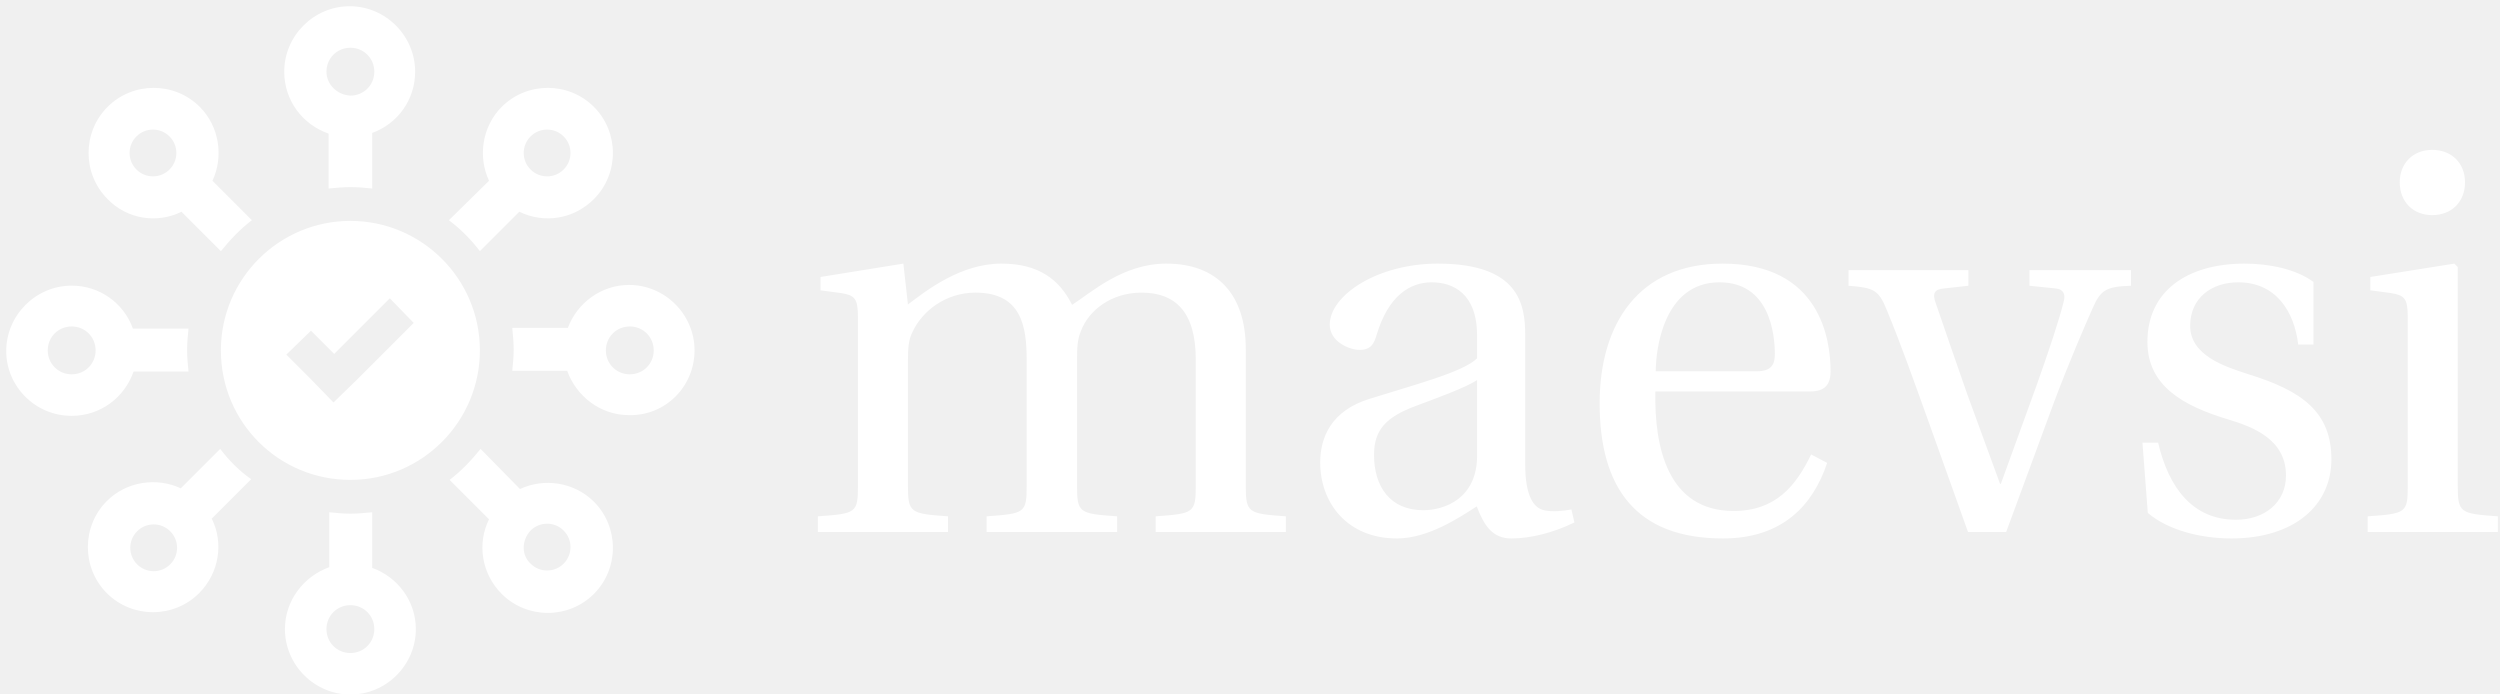
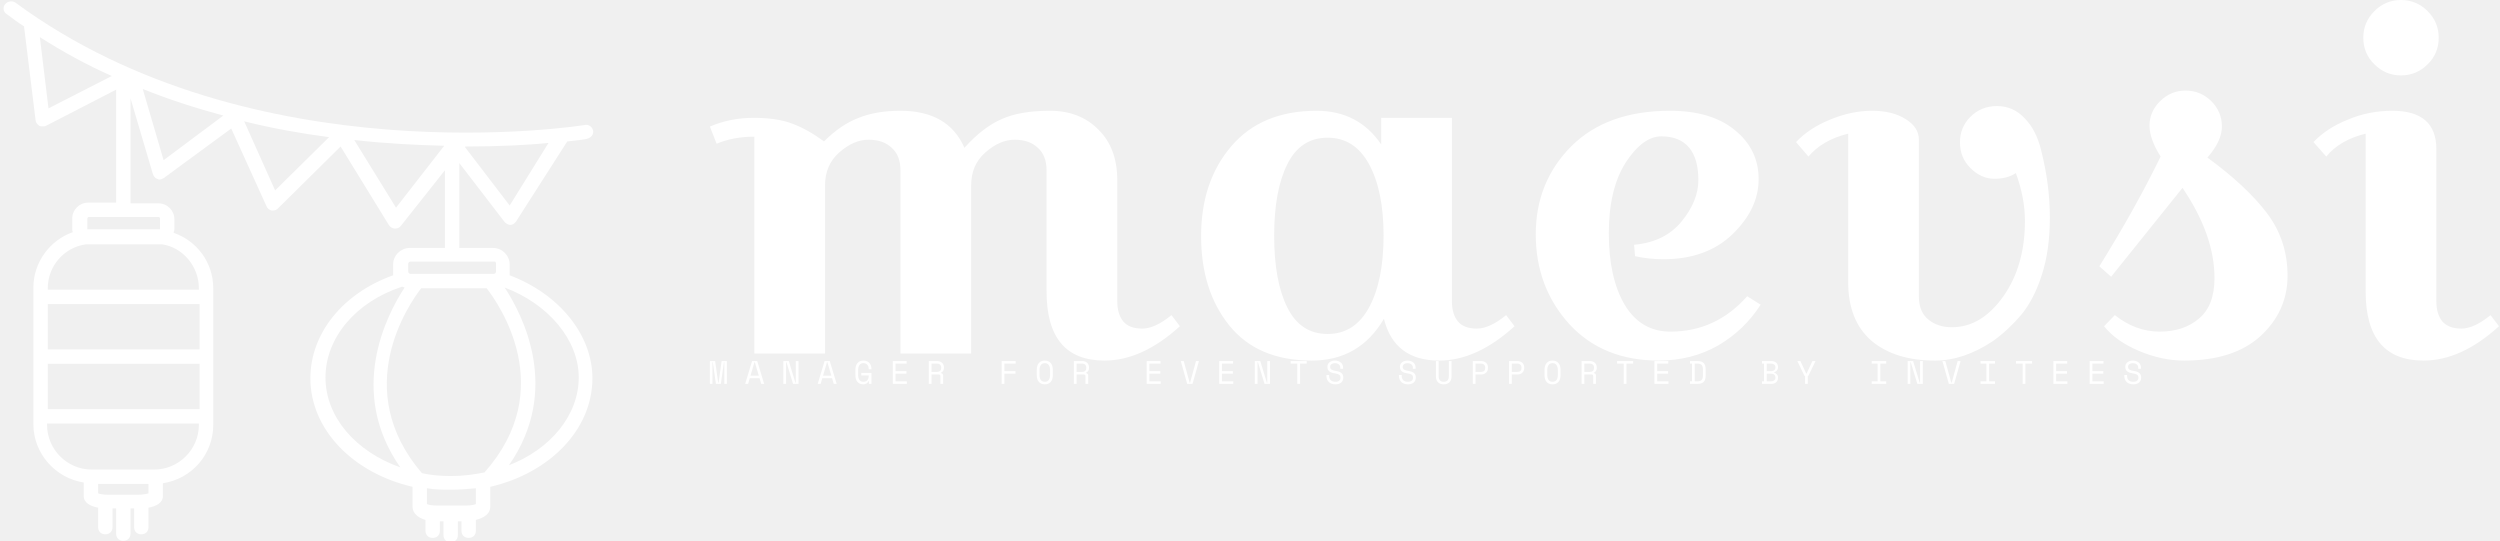
- <svg xmlns="http://www.w3.org/2000/svg" data-v-d3f97b9e="" viewBox="0 0 386 107">
-   <g data-v-d3f97b9e="" id="10a8998c-b3ce-4298-bc9b-5f90d127ae78" fill="white" transform="matrix(5.893909,0,0,5.893909,123.6238,20.24999)">
-     <path d="M0.45 10.50L3.86 10.50L3.86 10.09C2.87 10.02 2.81 10.00 2.81 9.28L2.81 6.01C2.81 5.66 2.83 5.46 2.93 5.26C3.19 4.70 3.81 4.23 4.58 4.23C5.78 4.23 5.92 5.11 5.92 5.98L5.92 9.28C5.92 10.00 5.88 10.02 4.87 10.09L4.87 10.50L8.29 10.50L8.29 10.09C7.29 10.02 7.24 10.00 7.24 9.28L7.24 6.01C7.24 5.66 7.25 5.46 7.34 5.24C7.55 4.68 8.15 4.23 8.93 4.23C9.81 4.23 10.35 4.73 10.35 5.98L10.35 9.28C10.35 10.00 10.30 10.02 9.30 10.09L9.30 10.50L12.71 10.50L12.71 10.09C11.72 10.02 11.66 10.00 11.66 9.28L11.66 5.70C11.66 4.28 10.91 3.47 9.58 3.47C8.43 3.47 7.60 4.24 7.11 4.55C6.78 3.89 6.24 3.47 5.26 3.47C4.19 3.47 3.30 4.17 2.81 4.54L2.69 3.47L0.52 3.82L0.52 4.17L1.05 4.24C1.41 4.30 1.50 4.37 1.50 4.87L1.50 9.28C1.50 10.00 1.46 10.02 0.45 10.09ZM13.61 8.68C13.61 9.73 14.31 10.67 15.62 10.67C16.44 10.67 17.26 10.12 17.71 9.83C17.91 10.35 18.13 10.67 18.62 10.67C19.14 10.67 19.74 10.51 20.27 10.25L20.19 9.91C19.99 9.95 19.68 9.98 19.47 9.93C19.22 9.87 18.98 9.60 18.98 8.72L18.98 5.33C18.98 4.52 18.80 3.47 16.69 3.47C15.11 3.47 13.86 4.30 13.86 5.07C13.86 5.52 14.38 5.73 14.64 5.73C14.94 5.73 15.02 5.57 15.09 5.33C15.40 4.30 15.97 3.96 16.53 3.96C17.08 3.96 17.72 4.24 17.72 5.36L17.72 5.95C17.37 6.31 16.02 6.66 14.91 7.01C13.90 7.32 13.61 8.02 13.61 8.68ZM15.02 8.48C15.02 7.83 15.33 7.49 16.11 7.20C16.67 6.99 17.42 6.72 17.72 6.52L17.72 8.50C17.72 9.63 16.86 9.93 16.31 9.93C15.44 9.93 15.02 9.31 15.02 8.48ZM20.93 7.13C20.93 9.34 21.88 10.67 24.16 10.67C25.72 10.67 26.52 9.80 26.89 8.69L26.47 8.47C26.08 9.28 25.55 9.95 24.44 9.95C22.71 9.95 22.36 8.27 22.39 6.82L26.42 6.82C26.71 6.82 26.98 6.75 26.98 6.29C26.98 5.46 26.71 3.47 24.15 3.47C21.97 3.47 20.93 5.03 20.93 7.13ZM22.40 6.29C22.40 5.71 22.61 3.96 24.07 3.96C25.37 3.96 25.52 5.29 25.52 5.84C25.52 6.10 25.44 6.29 25.05 6.29ZM27.45 4.05C28.11 4.10 28.24 4.16 28.45 4.68C28.83 5.60 29.15 6.51 29.50 7.48L30.58 10.50L31.58 10.50L32.83 7.11C33.24 6.02 33.64 5.10 33.84 4.65C34.05 4.16 34.20 4.07 34.85 4.05L34.85 3.64L32.19 3.64L32.19 4.05L32.87 4.12C33.10 4.14 33.14 4.30 33.08 4.49C32.97 4.94 32.70 5.75 32.38 6.65L31.44 9.24L31.42 9.24L30.56 6.89C30.28 6.09 30.00 5.28 29.74 4.52C29.64 4.26 29.69 4.14 29.96 4.12L30.59 4.05L30.59 3.64L27.45 3.64ZM35.15 8.16L35.29 10.00C35.80 10.44 36.65 10.67 37.48 10.67C39.14 10.67 40.10 9.79 40.10 8.60C40.10 7.36 39.34 6.80 37.90 6.36C37.32 6.17 36.40 5.88 36.40 5.10C36.40 4.37 36.96 3.96 37.66 3.96C38.65 3.96 39.13 4.73 39.23 5.59L39.63 5.59L39.63 3.95C39.17 3.61 38.46 3.47 37.83 3.47C36.32 3.47 35.28 4.19 35.28 5.52C35.28 6.68 36.23 7.20 37.39 7.55C38.02 7.74 38.91 8.06 38.91 9.02C38.91 9.73 38.35 10.18 37.60 10.18C36.47 10.18 35.84 9.35 35.56 8.16ZM41.89 1.34C41.89 1.85 42.24 2.20 42.74 2.20C43.25 2.20 43.60 1.85 43.60 1.34C43.60 0.84 43.25 0.49 42.74 0.49C42.24 0.49 41.89 0.84 41.89 1.34ZM41.05 10.50L44.46 10.50L44.46 10.09C43.47 10.02 43.41 10.00 43.41 9.28L43.41 3.56L43.32 3.47L41.12 3.82L41.12 4.17L41.65 4.24C42.01 4.30 42.10 4.37 42.10 4.87L42.10 9.28C42.10 10.00 42.06 10.02 41.05 10.09Z" />
+ <svg xmlns="http://www.w3.org/2000/svg" data-v-d3f97b9e="" viewBox="0 0 416 90">
+   <g data-v-d3f97b9e="" id="8fa7bd77-2750-4a9a-83c5-1f571996f649" fill="white" transform="matrix(5.602241,0,0,5.602241,115.7735,-25.15406)">
+     <path d="M0.62 8.76L0.42 8.25L0.42 8.25Q1.02 7.99 1.72 7.99L1.72 7.99L1.72 7.99Q2.41 7.99 2.86 8.16L2.86 8.16L2.86 8.16Q3.32 8.33 3.81 8.69L3.81 8.69L3.81 8.69Q4.31 8.19 4.84 7.99L4.84 7.99L4.84 7.99Q5.36 7.78 6.08 7.78L6.08 7.78L6.08 7.78Q7.50 7.78 7.98 8.88L7.98 8.88L7.98 8.88Q8.53 8.27 9.08 8.03L9.08 8.03L9.08 8.03Q9.63 7.78 10.52 7.78L10.52 7.78L10.52 7.78Q11.41 7.78 11.96 8.34L11.96 8.34L11.96 8.34Q12.52 8.89 12.52 9.84L12.52 9.84L12.52 13.44L12.52 13.44Q12.52 13.82 12.70 14.04L12.70 14.04L12.70 14.04Q12.88 14.25 13.26 14.25L13.26 14.25L13.26 14.25Q13.64 14.25 14.13 13.85L14.13 13.85L14.38 14.18L14.38 14.18Q13.26 15.20 12.14 15.20L12.14 15.20L12.14 15.20Q10.42 15.20 10.42 13.15L10.42 13.15L10.42 9.55L10.42 9.55Q10.42 9.11 10.16 8.88L10.16 8.88L10.16 8.88Q9.91 8.64 9.47 8.64L9.47 8.64L9.47 8.64Q9.03 8.64 8.60 9.02L8.60 9.02L8.60 9.02Q8.18 9.39 8.18 10.00L8.18 10.00L8.18 14.99L6.08 14.99L6.08 9.55L6.08 9.55Q6.08 9.11 5.82 8.88L5.82 8.88L5.82 8.88Q5.57 8.64 5.13 8.64L5.13 8.64L5.13 8.64Q4.69 8.64 4.26 9.02L4.26 9.02L4.26 9.02Q3.84 9.39 3.84 10.00L3.84 10.00L3.84 14.99L1.74 14.99L1.74 8.55L1.74 8.55Q1.11 8.55 0.62 8.76L0.62 8.76ZM20.36 7.99L22.46 7.99L22.46 13.44L22.46 13.44Q22.46 13.82 22.64 14.04L22.64 14.04L22.64 14.04Q22.82 14.25 23.20 14.25L23.20 14.25L23.20 14.25Q23.58 14.25 24.07 13.85L24.07 13.85L24.32 14.18L24.32 14.18Q23.20 15.20 22.08 15.20L22.08 15.20L22.08 15.20Q20.75 15.20 20.44 13.96L20.44 13.96L20.44 13.96Q19.71 15.20 18.30 15.20L18.30 15.20L18.30 15.20Q16.69 15.20 15.85 14.16L15.85 14.16L15.85 14.16Q15.01 13.12 15.01 11.50L15.01 11.50L15.01 11.50Q15.01 9.88 15.91 8.83L15.91 8.83L15.91 8.83Q16.81 7.78 18.44 7.78L18.44 7.78L18.44 7.78Q19.68 7.78 20.36 8.78L20.36 8.78L20.36 7.99ZM17.57 9.37L17.57 9.37L17.57 9.37Q17.18 10.15 17.18 11.49L17.18 11.49L17.18 11.49Q17.18 12.84 17.57 13.62L17.57 13.62L17.57 13.62Q17.96 14.41 18.77 14.41L18.77 14.41L18.77 14.41Q19.57 14.41 20.00 13.62L20.00 13.62L20.00 13.62Q20.43 12.82 20.43 11.49L20.43 11.49L20.43 11.49Q20.43 10.16 20.00 9.37L20.00 9.37L20.00 9.37Q19.57 8.58 18.77 8.58L18.77 8.58L18.77 8.58Q17.96 8.58 17.57 9.37ZM27.87 11.76L27.87 11.76Q28.78 11.68 29.28 11.07L29.28 11.07L29.28 11.07Q29.78 10.46 29.78 9.84L29.78 9.84L29.78 9.84Q29.78 9.21 29.51 8.88L29.51 8.88L29.51 8.88Q29.23 8.54 28.68 8.54L28.68 8.54L28.68 8.54Q28.13 8.54 27.62 9.32L27.62 9.32L27.62 9.32Q27.12 10.11 27.12 11.42L27.12 11.42L27.12 11.42Q27.12 12.74 27.59 13.54L27.59 13.54L27.59 13.54Q28.07 14.34 28.95 14.34L28.95 14.34L28.95 14.34Q30.30 14.34 31.23 13.29L31.23 13.29L31.63 13.54L31.63 13.54Q31.15 14.29 30.37 14.75L30.37 14.75L30.37 14.75Q29.58 15.20 28.60 15.20L28.60 15.20L28.60 15.20Q26.94 15.20 25.94 14.11L25.94 14.11L25.94 14.11Q24.95 13.01 24.95 11.45L24.95 11.45L24.95 11.45Q24.95 9.90 26.00 8.84L26.00 8.84L26.00 8.84Q27.06 7.78 28.94 7.78L28.94 7.78L28.94 7.78Q30.17 7.78 30.87 8.36L30.87 8.36L30.87 8.36Q31.57 8.93 31.57 9.81L31.57 9.81L31.57 9.81Q31.57 10.70 30.79 11.45L30.79 11.45L30.79 11.45Q30.02 12.19 28.74 12.19L28.74 12.19L28.74 12.19Q28.31 12.19 27.90 12.10L27.90 12.10L27.87 11.76ZM37.86 9.48L37.86 9.48L37.86 9.48Q37.55 9.17 37.55 8.72L37.55 8.72L37.55 8.72Q37.55 8.27 37.86 7.96L37.86 7.96L37.86 7.96Q38.18 7.64 38.65 7.64L38.65 7.64L38.65 7.64Q39.13 7.64 39.47 8.00L39.47 8.00L39.47 8.00Q39.82 8.36 39.96 8.95L39.96 8.95L39.96 8.95Q40.22 9.97 40.22 10.95L40.22 10.95L40.22 10.95Q40.22 11.93 39.98 12.66L39.98 12.66L39.98 12.66Q39.75 13.38 39.37 13.84L39.37 13.84L39.37 13.84Q38.99 14.29 38.53 14.62L38.53 14.62L38.53 14.62Q37.66 15.20 36.81 15.20L36.81 15.20L36.81 15.20Q35.62 15.20 34.92 14.61L34.92 14.61L34.92 14.61Q34.23 14.01 34.23 12.87L34.23 12.87L34.23 8.46L34.23 8.46Q33.46 8.65 33.05 9.14L33.05 9.14L32.68 8.71L32.68 8.71Q33.08 8.29 33.70 8.04L33.70 8.04L33.70 8.04Q34.33 7.78 34.94 7.78L34.94 7.78L34.94 7.78Q35.55 7.78 35.94 8.03L35.94 8.03L35.94 8.03Q36.33 8.27 36.33 8.64L36.33 8.64L36.33 13.30L36.33 13.30Q36.33 13.75 36.61 13.98L36.61 13.98L36.61 13.98Q36.89 14.21 37.31 14.21L37.31 14.21L37.31 14.21Q38.19 14.21 38.84 13.29L38.84 13.29L38.84 13.29Q39.48 12.38 39.48 11.05L39.48 11.05L39.48 11.05Q39.48 10.37 39.21 9.63L39.21 9.63L39.21 9.63Q38.96 9.80 38.57 9.80L38.57 9.80L38.57 9.80Q38.18 9.80 37.86 9.48ZM43.51 9.14L43.51 9.14L43.51 9.14Q43.18 8.62 43.18 8.22L43.18 8.22L43.18 8.22Q43.18 7.81 43.49 7.50L43.49 7.50L43.49 7.50Q43.81 7.18 44.25 7.18L44.25 7.18L44.25 7.18Q44.70 7.18 45.02 7.50L45.02 7.50L45.02 7.50Q45.33 7.81 45.33 8.25L45.33 8.25L45.33 8.25Q45.33 8.68 44.90 9.17L44.90 9.17L44.90 9.17Q46.05 10.01 46.66 10.81L46.66 10.81L46.66 10.81Q47.28 11.62 47.28 12.68L47.28 12.68L47.28 12.68Q47.28 13.73 46.48 14.47L46.48 14.47L46.48 14.47Q45.68 15.20 44.21 15.20L44.21 15.20L44.21 15.20Q43.54 15.20 42.86 14.91L42.86 14.91L42.86 14.91Q42.18 14.62 41.83 14.18L41.83 14.18L42.15 13.85L42.15 13.85Q42.77 14.34 43.48 14.34L43.48 14.34L43.48 14.34Q44.20 14.34 44.65 13.95L44.65 13.95L44.65 13.95Q45.11 13.57 45.11 12.75L45.11 12.75L45.11 12.75Q45.11 11.47 44.16 10.07L44.16 10.07L42.04 12.71L41.69 12.40L41.69 12.40Q42.76 10.68 43.51 9.14ZM49.86 6.40L49.86 6.40L49.86 6.40Q49.53 6.08 49.53 5.61L49.53 5.61L49.53 5.61Q49.53 5.15 49.86 4.82L49.86 4.82L49.86 4.82Q50.19 4.49 50.65 4.49L50.65 4.49L50.65 4.49Q51.11 4.49 51.44 4.82L51.44 4.82L51.44 4.82Q51.77 5.15 51.77 5.61L51.77 5.61L51.77 5.61Q51.77 6.08 51.44 6.40L51.44 6.40L51.44 6.40Q51.11 6.73 50.65 6.73L50.65 6.73L50.65 6.73Q50.19 6.73 49.86 6.40ZM50.39 7.78L50.39 7.78L50.39 7.78Q51.70 7.78 51.70 8.92L51.70 8.92L51.70 13.44L51.70 13.44Q51.70 13.82 51.88 14.04L51.88 14.04L51.88 14.04Q52.07 14.25 52.44 14.25L52.44 14.25L52.44 14.25Q52.82 14.25 53.31 13.85L53.31 13.85L53.56 14.18L53.56 14.18Q52.44 15.20 51.32 15.20L51.32 15.20L51.32 15.20Q49.60 15.20 49.60 13.15L49.60 13.15L49.60 8.46L49.60 8.46Q48.83 8.65 48.43 9.14L48.43 9.14L48.05 8.71L48.05 8.71Q48.45 8.29 49.08 8.04L49.08 8.04L49.08 8.04Q49.70 7.78 50.39 7.78Z" />
  </g>
-   <g data-v-d3f97b9e="" id="e8244bc1-f904-4fcc-9edb-66fc2f1c2b04" transform="matrix(1.086667,0,0,1.086667,-0.2333471,-0.2333471)" stroke="none" fill="white">
-     <path d="M68.4 35.9l5.6-5.6c3.5 1.7 7.7 1.1 10.6-1.8 3.6-3.6 3.6-9.5 0-13.1-3.6-3.6-9.5-3.6-13.1 0-2.8 2.8-3.4 7.1-1.8 10.5L64 31.5c1.7 1.3 3.1 2.7 4.4 4.4zm7.2-16.3c1.3-1.3 3.4-1.3 4.7 0 1.3 1.3 1.3 3.4 0 4.7a3.32 3.32 0 0 1-4.7 0 3.32 3.32 0 0 1 0-4.7zM50 26.8c1.1 0 2.1.1 3.1.2v-7.9c3.6-1.3 6.1-4.7 6.1-8.7 0-5.1-4.2-9.3-9.3-9.3-5.1 0-9.3 4.2-9.3 9.3 0 4.1 2.6 7.5 6.3 8.8V27c1.1-.1 2.1-.2 3.1-.2zm-3.4-16.4C46.6 8.5 48.1 7 50 7s3.4 1.5 3.4 3.4-1.5 3.4-3.4 3.4c-1.9-.1-3.4-1.6-3.4-3.4zM98.9 50c0-5.1-4.2-9.3-9.3-9.3-4 0-7.4 2.6-8.7 6.1H73c.1 1 .2 2.1.2 3.1s-.1 2-.2 3h7.8c1.3 3.6 4.7 6.3 8.8 6.3 5.2.1 9.3-4.1 9.3-9.2zm-12.6 0c0-1.9 1.5-3.4 3.4-3.4s3.4 1.5 3.4 3.4-1.5 3.4-3.4 3.4-3.4-1.5-3.4-3.4zM26 30.3l5.6 5.6c1.3-1.6 2.7-3.1 4.4-4.4l-5.6-5.6c1.6-3.4 1-7.7-1.8-10.5-3.6-3.6-9.5-3.6-13.1 0-3.6 3.6-3.6 9.5 0 13.1 2.8 2.9 7.1 3.5 10.5 1.8zm-6.4-10.7c1.3-1.3 3.4-1.3 4.7 0 1.3 1.3 1.3 3.4 0 4.7a3.32 3.32 0 0 1-4.7 0 3.32 3.32 0 0 1 0-4.7zm51.9 65c3.6 3.6 9.5 3.6 13.1 0 3.6-3.6 3.6-9.5 0-13.1-2.8-2.8-7.1-3.4-10.5-1.8L68.5 64c-1.3 1.6-2.7 3.1-4.4 4.4l5.6 5.6c-1.7 3.4-1.1 7.7 1.8 10.6zm4.1-9c1.3-1.3 3.4-1.3 4.7 0 1.3 1.3 1.3 3.4 0 4.7a3.32 3.32 0 0 1-4.7 0c-1.3-1.2-1.3-3.3 0-4.7zM10.4 59.3c4.1 0 7.5-2.6 8.8-6.3H27c-.1-1-.2-2-.2-3 0-1.1.1-2.1.2-3.1h-7.9a9.21 9.21 0 0 0-8.7-6.1c-5.1 0-9.3 4.2-9.3 9.3 0 5 4.1 9.2 9.3 9.2zm0-12.7c1.9 0 3.4 1.5 3.4 3.4s-1.5 3.4-3.4 3.4S7 51.9 7 50s1.5-3.4 3.4-3.4zm42.7 34.3V73c-1 .1-2.1.2-3.1.2s-2-.1-3-.2v7.8c-3.6 1.3-6.3 4.7-6.3 8.8 0 5.1 4.2 9.3 9.3 9.3 5.1 0 9.3-4.2 9.3-9.3 0-4-2.6-7.4-6.2-8.7zM50 93c-1.9 0-3.4-1.5-3.4-3.4s1.5-3.4 3.4-3.4 3.4 1.5 3.4 3.4S51.9 93 50 93zM31.5 64l-5.6 5.6c-3.4-1.6-7.7-1-10.5 1.8-3.6 3.6-3.6 9.5 0 13.1 3.6 3.6 9.5 3.6 13.1 0 2.9-2.9 3.5-7.2 1.8-10.6l5.6-5.6c-1.7-1.2-3.1-2.6-4.4-4.3zm-7.1 16.4a3.32 3.32 0 0 1-4.7 0 3.32 3.32 0 0 1 0-4.7c1.3-1.3 3.4-1.3 4.7 0 1.3 1.3 1.3 3.4 0 4.7zm25.6-12c10.2 0 18.4-8.3 18.4-18.4 0-10.2-8.3-18.4-18.4-18.4S31.6 39.8 31.6 50 39.8 68.4 50 68.4zm-5.6-21.2l3.3 3.3 7.9-7.9 3.4 3.5-7.9 7.9-3.5 3.4-3.4-3.5-3.3-3.3 3.5-3.4z" />
+   <g data-v-d3f97b9e="" id="6f9d035f-9045-45f1-a17b-2c7ab00fb810" transform="matrix(1.197216,0,0,1.197216,-9.76978,-14.41107)" stroke="none" fill="white">
+     <path d="M11.5 15.7l1.6 13c0 .3.2.6.5.8.1.1.3.1.5.1s.3 0 .5-.1l9.7-5v15.7h-3.9c-1.2 0-2.2 1-2.2 2.2v1.4c0 .2 0 .4.1.5-3.2 1.1-5.5 4.2-5.5 7.7v19c0 4.1 3.1 7.5 7 8.1V81c0 .9.9 1.4 2 1.6v2.7c0 .6.4 1 1 1s1-.4 1-1v-2.6h.5v3.5c0 .6.4 1 1 1s1-.4 1-1v-3.5h.5v2.6c0 .6.4 1 1 1s1-.4 1-1v-2.7c1.1-.2 2-.7 2-1.6v-1.8c4-.6 7-4 7-8.1v-19c0-3.6-2.3-6.6-5.5-7.7 0-.2.1-.3.1-.5v-1.4c0-1.2-1-2.2-2.2-2.2h-3.9V25.7l3.1 10.5c.1.3.3.6.6.7.1 0 .2.1.3.1.2 0 .4-.1.6-.2l9.4-6.9 4.9 10.8c.1.3.4.5.7.6h.2c.3 0 .5-.1.7-.3l8.7-8.6 6.7 10.9c.2.3.5.5.8.5h.1c.3 0 .6-.1.8-.4l6.1-7.7v10.8h-4.9c-1.2 0-2.3 1-2.3 2.3v1.5c-7 2.5-11.5 8.1-11.5 14.3 0 7.2 6 13.2 14.2 15.1v2.8c0 .8.7 1.5 1.8 1.8v1.5c0 .6.4 1 1 1s1-.4 1-1v-1.3h.5v1.9c0 .6.4 1 1 1s1-.4 1-1v-1.9h.5v1.3c0 .6.4 1 1 1s1-.4 1-1v-1.5c1.2-.3 2-.9 2-1.8v-2.8c8.2-1.9 14.2-7.9 14.2-15.1 0-6-4.6-11.7-11.5-14.3v-1.5c0-1.2-1-2.3-2.3-2.3H72V34.7l6.3 8.2c.2.2.5.4.8.4.3 0 .6-.2.8-.5L87 31.7c1.7-.2 2.7-.3 2.8-.4.5-.1.9-.6.8-1.1-.1-.5-.6-.9-1.1-.8-.5.1-46.2 7.3-79.2-17-.4-.3-1.1-.2-1.4.2-.4.4-.3 1.1.2 1.4.8.6 1.6 1.2 2.4 1.7zm3.3 46.9h21.1v6.3H14.8v-6.3zm21-2h-21v-6.3h21.1v6.3zm-8.5 20.2h-4.1c-.7 0-1.2-.1-1.4-.2v-1.3h7v1.3c-.3.1-.8.2-1.5.2zm2.3-3.5h-8.7c-3.4 0-6.2-2.8-6.2-6.2v-.2h21.1v.2c0 3.4-2.8 6.2-6.2 6.2zm6.2-25.2v.2h-21v-.2c0-3.1 2.3-5.7 5.3-6.1H30.7c2.8.4 5.1 3 5.1 6.1zm-5.4-9.7v1.5H20.3v-1.5c0-.1.1-.2.2-.2h9.8c0 .1.1.1.1.2zm45.4 9.7c1.7 2.2 10 14-.3 25.6-1.5.3-3 .5-4.6.5-1.4 0-2.8-.1-4.1-.4-10-11.7-1.8-23.5-.1-25.7h9.1zM53.4 64.5C53.4 59 57.6 54 64 51.9h.1c.1 0 .2.1.3.1-2.5 3.8-8 14.4-.6 25-6.2-2.2-10.4-7-10.4-12.5zm20.9 17.6c-.2.1-.7.2-1.4.2h-4c-.7 0-1.2-.1-1.4-.2v-2.2c1.1.2 2.2.2 3.4.2 1.2 0 2.3-.1 3.4-.2v2.2zm14.3-17.6c0 5.3-4 10-9.7 12.2 7.3-10.5 1.9-20.9-.6-24.7 6.1 2.3 10.3 7.3 10.3 12.5zM77.1 48.7v1.1c0 .1-.1.3-.3.3h-.4-10.1-1.1c-.1 0-.3-.1-.3-.3v-1.1c0-.1.1-.3.3-.3H77s.1.1.1.3zM13.7 17.2c3.3 2.1 6.6 3.9 10 5.4l-8.8 4.5-1.2-9.9zm17.2 17.1L28 24.4c3.7 1.5 7.5 2.7 11.2 3.7l-8.3 6.2zm15.5 4.2l-4.3-9.6c4 1 8 1.7 11.8 2.2l-7.5 7.4zm16.8 2.4l-5.8-9.4c4.5.5 8.7.7 12.5.8l-6.7 8.6zm9.7-8.5c4.7 0 8.6-.2 11.5-.5L79 40.6l-6.2-8.1c0-.1 0-.1.1-.1z" />
+   </g>
+   <g data-v-d3f97b9e="" id="53b9370e-a731-4b61-bcbf-7fe5febc2423" fill="white" transform="matrix(0.3876532,0,0,0.3876532,117.8784,57.79813)">
+     <path d="M0.64 15.68L0.64 5.88L2.88 5.88L4.20 15.18L4.37 15.18L5.68 5.88L7.92 5.88L7.92 15.68L6.83 15.68L6.83 6.38L6.66 6.38L5.35 15.68L3.22 15.68L1.90 6.38L1.74 6.38L1.74 15.68L0.64 15.68ZM22.67 15.68L21.95 13.24L17.75 13.24L17.04 15.68L15.78 15.68L18.75 5.88L20.96 5.88L23.93 15.68L22.67 15.68ZM19.94 6.38L19.77 6.38L18.07 12.15L21.63 12.15L19.94 6.38ZM34.51 5.88L37.34 15.18L37.51 15.18L37.51 5.88L38.68 5.88L38.68 15.68L36.33 15.68L33.50 6.38L33.33 6.38L33.33 15.68L32.16 15.68L32.16 5.88L34.51 5.88ZM53.80 15.68L53.09 13.24L48.89 13.24L48.17 15.68L46.91 15.68L49.88 5.88L52.09 5.88L55.06 15.68L53.80 15.68ZM51.07 6.38L50.90 6.38L49.21 12.15L52.77 12.15L51.07 6.38ZM65.62 12.07L65.62 10.98L69.99 10.98L69.99 15.68L68.89 15.68L68.89 14.50L68.73 14.50L68.73 14.50Q68.49 15.12 67.89 15.50L67.89 15.50L67.89 15.50Q67.28 15.88 66.49 15.88L66.49 15.88L66.49 15.88Q64.90 15.88 64.00 14.85L64.00 14.85L64.00 14.85Q63.10 13.83 63.10 11.87L63.10 11.87L63.10 9.69L63.10 9.69Q63.10 7.78 64.01 6.73L64.01 6.73L64.01 6.73Q64.92 5.68 66.54 5.68L66.54 5.68L66.54 5.68Q67.38 5.68 68.03 5.96L68.03 5.96L68.03 5.96Q68.67 6.23 69.10 6.71L69.10 6.71L69.10 6.71Q69.54 7.20 69.76 7.85L69.76 7.85L69.76 7.85Q69.99 8.50 69.99 9.24L69.99 9.24L69.99 9.41L68.81 9.41L68.81 9.24L68.81 9.24Q68.81 8.76 68.68 8.32L68.68 8.32L68.68 8.32Q68.54 7.87 68.27 7.53L68.27 7.53L68.27 7.53Q68.00 7.18 67.57 6.98L67.57 6.98L67.57 6.98Q67.14 6.78 66.54 6.78L66.54 6.78L66.54 6.78Q65.41 6.78 64.84 7.60L64.84 7.60L64.84 7.60Q64.27 8.43 64.27 9.77L64.27 9.77L64.27 11.79L64.27 11.79Q64.27 13.23 64.84 14.01L64.84 14.01L64.84 14.01Q65.41 14.78 66.57 14.78L66.57 14.78L66.57 14.78Q67.62 14.78 68.22 14.11L68.22 14.11L68.22 14.11Q68.81 13.44 68.81 12.24L68.81 12.24L68.81 12.07L65.62 12.07ZM79.16 15.68L79.16 5.88L85.09 5.88L85.09 6.97L80.33 6.97L80.33 10.22L85.01 10.22L85.01 11.31L80.33 11.31L80.33 14.59L85.18 14.59L85.18 15.68L79.16 15.68ZM100.76 12.15L100.76 15.68L99.58 15.68L99.58 12.40L99.58 12.40Q99.58 12.04 99.41 11.84L99.41 11.84L99.41 11.84Q99.25 11.65 98.83 11.65L98.83 11.65L95.77 11.65L95.77 15.68L94.60 15.68L94.60 5.88L98.10 5.88L98.10 5.88Q98.85 5.88 99.41 6.10L99.41 6.10L99.41 6.10Q99.97 6.31 100.34 6.68L100.34 6.68L100.34 6.68Q100.72 7.04 100.91 7.53L100.91 7.53L100.91 7.53Q101.09 8.01 101.09 8.54L101.09 8.54L101.09 8.96L101.09 8.96Q101.09 9.51 100.79 10.05L100.79 10.05L100.79 10.05Q100.49 10.60 99.86 10.89L99.86 10.89L99.86 11.06L99.86 11.06Q100.28 11.13 100.52 11.40L100.52 11.40L100.52 11.40Q100.76 11.66 100.76 12.15L100.76 12.15ZM95.77 6.97L95.77 10.56L97.96 10.56L97.96 10.56Q98.95 10.56 99.44 10.13L99.44 10.13L99.44 10.13Q99.92 9.70 99.92 8.88L99.92 8.88L99.92 8.62L99.92 8.62Q99.92 7.88 99.44 7.43L99.44 7.43L99.44 7.43Q98.95 6.97 97.96 6.97L97.96 6.97L95.77 6.97ZM125.87 15.68L125.87 5.88L131.89 5.88L131.89 6.97L127.05 6.97L127.05 10.22L131.81 10.22L131.81 11.31L127.05 11.31L127.05 15.68L125.87 15.68ZM140.95 11.87L140.95 9.69L140.95 9.69Q140.95 7.78 141.86 6.73L141.86 6.73L141.86 6.73Q142.77 5.68 144.40 5.68L144.40 5.68L144.40 5.68Q146.02 5.68 146.93 6.73L146.93 6.73L146.93 6.73Q147.84 7.78 147.84 9.69L147.84 9.69L147.84 11.87L147.84 11.87Q147.84 13.83 146.93 14.85L146.93 14.85L146.93 14.85Q146.02 15.88 144.40 15.88L144.40 15.88L144.40 15.88Q142.77 15.88 141.86 14.85L141.86 14.85L141.86 14.85Q140.95 13.83 140.95 11.87L140.95 11.87ZM144.40 14.78L144.40 14.78L144.40 14.78Q145.53 14.78 146.10 14.01L146.10 14.01L146.10 14.01Q146.66 13.23 146.66 11.79L146.66 11.79L146.66 9.77L146.66 9.77Q146.66 8.43 146.10 7.60L146.10 7.60L146.10 7.60Q145.53 6.78 144.40 6.78L144.40 6.78L144.40 6.78Q143.26 6.78 142.69 7.60L142.69 7.60L142.69 7.60Q142.13 8.43 142.13 9.77L142.13 9.77L142.13 11.79L142.13 11.79Q142.13 13.23 142.69 14.01L142.69 14.01L142.69 14.01Q143.26 14.78 144.40 14.78ZM163.03 12.15L163.03 15.68L161.85 15.68L161.85 12.40L161.85 12.40Q161.85 12.04 161.69 11.84L161.69 11.84L161.69 11.84Q161.52 11.65 161.10 11.65L161.10 11.65L158.05 11.65L158.05 15.68L156.87 15.68L156.87 5.88L160.37 5.88L160.37 5.88Q161.13 5.88 161.69 6.10L161.69 6.10L161.69 6.10Q162.25 6.31 162.62 6.68L162.62 6.68L162.62 6.68Q162.99 7.04 163.18 7.53L163.18 7.53L163.18 7.53Q163.37 8.01 163.37 8.54L163.37 8.54L163.37 8.96L163.37 8.96Q163.37 9.51 163.06 10.05L163.06 10.05L163.06 10.05Q162.76 10.60 162.13 10.89L162.13 10.89L162.13 11.06L162.13 11.06Q162.55 11.13 162.79 11.40L162.79 11.40L162.79 11.40Q163.03 11.66 163.03 12.15L163.03 12.15ZM158.05 6.97L158.05 10.56L160.23 10.56L160.23 10.56Q161.22 10.56 161.71 10.13L161.71 10.13L161.71 10.13Q162.19 9.70 162.19 8.88L162.19 8.88L162.19 8.62L162.19 8.62Q162.19 7.88 161.71 7.43L161.71 7.43L161.71 7.43Q161.22 6.97 160.23 6.97L160.23 6.97L158.05 6.97ZM188.13 15.68L188.13 5.88L194.07 5.88L194.07 6.97L189.31 6.97L189.31 10.22L193.98 10.22L193.98 11.31L189.31 11.31L189.31 14.59L194.15 14.59L194.15 15.68L188.13 15.68ZM205.53 15.68L202.76 5.88L204.02 5.88L206.58 15.18L206.75 15.18L209.31 5.88L210.57 5.88L207.80 15.68L205.53 15.68ZM219.27 15.68L219.27 5.88L225.20 5.88L225.20 6.97L220.44 6.97L220.44 10.22L225.12 10.22L225.12 11.31L220.44 11.31L220.44 14.59L225.29 14.59L225.29 15.68L219.27 15.68ZM236.89 5.88L239.72 15.18L239.89 15.18L239.89 5.88L241.07 5.88L241.07 15.68L238.71 15.68L235.89 6.38L235.72 6.38L235.72 15.68L234.54 15.68L234.54 5.88L236.89 5.88ZM249.93 6.97L249.93 5.88L256.82 5.88L256.82 6.97L253.96 6.97L253.96 15.68L252.78 15.68L252.78 6.97L249.93 6.97ZM271.25 9.21L271.25 8.71L271.25 8.71Q271.25 8.23 271.06 7.87L271.06 7.87L271.06 7.87Q270.87 7.50 270.55 7.27L270.55 7.27L270.55 7.27Q270.23 7.03 269.81 6.90L269.81 6.90L269.81 6.90Q269.39 6.78 268.93 6.78L268.93 6.78L268.93 6.78Q268.52 6.78 268.16 6.88L268.16 6.88L268.16 6.88Q267.79 6.99 267.51 7.18L267.51 7.18L267.51 7.18Q267.22 7.38 267.05 7.66L267.05 7.66L267.05 7.66Q266.88 7.95 266.88 8.33L266.88 8.33L266.88 8.41L266.88 8.41Q266.88 8.82 267.05 9.11L267.05 9.11L267.05 9.11Q267.22 9.39 267.55 9.60L267.55 9.60L267.55 9.60Q267.88 9.80 268.37 9.93L268.37 9.93L268.37 9.93Q268.86 10.07 269.51 10.16L269.51 10.16L269.51 10.16Q271.05 10.40 271.78 11.07L271.78 11.07L271.78 11.07Q272.51 11.73 272.51 12.85L272.51 12.85L272.51 13.02L272.51 13.02Q272.51 13.65 272.29 14.17L272.29 14.17L272.29 14.17Q272.08 14.70 271.65 15.08L271.65 15.08L271.65 15.08Q271.22 15.46 270.59 15.67L270.59 15.67L270.59 15.67Q269.96 15.88 269.14 15.88L269.14 15.88L269.14 15.88Q268.20 15.88 267.48 15.60L267.48 15.60L267.48 15.60Q266.76 15.33 266.27 14.85L266.27 14.85L266.27 14.85Q265.79 14.36 265.54 13.71L265.54 13.71L265.54 13.71Q265.29 13.06 265.29 12.29L265.29 12.29L265.29 11.87L266.46 11.87L266.46 12.21L266.46 12.21Q266.46 13.50 267.17 14.14L267.17 14.14L267.17 14.14Q267.88 14.78 269.14 14.78L269.14 14.78L269.14 14.78Q270.23 14.78 270.78 14.30L270.78 14.30L270.78 14.30Q271.33 13.82 271.33 13.02L271.33 13.02L271.33 12.94L271.33 12.94Q271.33 12.17 270.77 11.76L270.77 11.76L270.77 11.76Q270.20 11.35 268.93 11.17L268.93 11.17L268.93 11.17Q268.18 11.07 267.59 10.87L267.59 10.87L267.59 10.87Q266.99 10.67 266.57 10.34L266.57 10.34L266.57 10.34Q266.15 10.01 265.93 9.55L265.93 9.55L265.93 9.55Q265.71 9.09 265.71 8.46L265.71 8.46L265.71 8.29L265.71 8.29Q265.71 7.71 265.94 7.24L265.94 7.24L265.94 7.24Q266.18 6.76 266.61 6.41L266.61 6.41L266.61 6.41Q267.04 6.06 267.63 5.87L267.63 5.87L267.63 5.87Q268.23 5.68 268.94 5.68L268.94 5.68L268.94 5.68Q269.77 5.68 270.42 5.92L270.42 5.92L270.42 5.92Q271.07 6.16 271.52 6.56L271.52 6.56L271.52 6.56Q271.96 6.96 272.20 7.50L272.20 7.50L272.20 7.50Q272.43 8.04 272.43 8.62L272.43 8.62L272.43 9.21L271.25 9.21ZM302.39 9.21L302.39 8.71L302.39 8.71Q302.39 8.23 302.20 7.87L302.20 7.87L302.20 7.87Q302.01 7.50 301.69 7.27L301.69 7.27L301.69 7.27Q301.36 7.03 300.94 6.90L300.94 6.90L300.94 6.90Q300.52 6.78 300.06 6.78L300.06 6.78L300.06 6.78Q299.66 6.78 299.29 6.88L299.29 6.88L299.29 6.88Q298.93 6.99 298.64 7.18L298.64 7.18L298.64 7.18Q298.35 7.38 298.19 7.66L298.19 7.66L298.19 7.66Q298.02 7.95 298.02 8.33L298.02 8.33L298.02 8.41L298.02 8.41Q298.02 8.82 298.19 9.11L298.19 9.11L298.19 9.11Q298.35 9.39 298.68 9.60L298.68 9.60L298.68 9.60Q299.01 9.80 299.50 9.93L299.50 9.93L299.50 9.93Q299.99 10.07 300.65 10.16L300.65 10.16L300.65 10.16Q302.19 10.40 302.92 11.07L302.92 11.07L302.92 11.07Q303.65 11.73 303.65 12.85L303.65 12.85L303.65 13.02L303.65 13.02Q303.65 13.65 303.43 14.17L303.43 14.17L303.43 14.17Q303.21 14.70 302.79 15.08L302.79 15.08L302.79 15.08Q302.36 15.46 301.73 15.67L301.73 15.67L301.73 15.67Q301.10 15.88 300.27 15.88L300.27 15.88L300.27 15.88Q299.33 15.88 298.61 15.60L298.61 15.60L298.61 15.60Q297.89 15.33 297.41 14.85L297.41 14.85L297.41 14.85Q296.93 14.36 296.67 13.71L296.67 13.71L296.67 13.71Q296.42 13.06 296.42 12.29L296.42 12.29L296.42 11.87L297.60 11.87L297.60 12.21L297.60 12.21Q297.60 13.50 298.31 14.14L298.31 14.14L298.31 14.14Q299.01 14.78 300.27 14.78L300.27 14.78L300.27 14.78Q301.36 14.78 301.92 14.30L301.92 14.30L301.92 14.30Q302.47 13.82 302.47 13.02L302.47 13.02L302.47 12.94L302.47 12.94Q302.47 12.17 301.90 11.76L301.90 11.76L301.90 11.76Q301.34 11.35 300.06 11.17L300.06 11.17L300.06 11.17Q299.32 11.07 298.73 10.87L298.73 10.87L298.73 10.87Q298.13 10.67 297.71 10.34L297.71 10.34L297.71 10.34Q297.29 10.01 297.07 9.55L297.07 9.55L297.07 9.55Q296.84 9.09 296.84 8.46L296.84 8.46L296.84 8.29L296.84 8.29Q296.84 7.71 297.08 7.24L297.08 7.24L297.08 7.24Q297.32 6.76 297.75 6.41L297.75 6.41L297.75 6.41Q298.17 6.06 298.77 5.87L298.77 5.87L298.77 5.87Q299.36 5.68 300.08 5.68L300.08 5.68L300.08 5.68Q300.90 5.68 301.55 5.92L301.55 5.92L301.55 5.92Q302.20 6.16 302.65 6.56L302.65 6.56L302.65 6.56Q303.10 6.96 303.33 7.50L303.33 7.50L303.33 7.50Q303.56 8.04 303.56 8.62L303.56 8.62L303.56 9.21L302.39 9.21ZM312.28 5.88L313.46 5.88L313.46 12.38L313.46 12.38Q313.46 13.57 314.01 14.17L314.01 14.17L314.01 14.17Q314.57 14.78 315.64 14.78L315.64 14.78L315.64 14.78Q316.72 14.78 317.28 14.17L317.28 14.17L317.28 14.17Q317.83 13.57 317.83 12.38L317.83 12.38L317.83 5.88L319.00 5.88L319.00 12.38L319.00 12.38Q319.00 14.08 318.11 14.98L318.11 14.98L318.11 14.98Q317.21 15.88 315.64 15.88L315.64 15.88L315.64 15.88Q314.08 15.88 313.18 14.98L313.18 14.98L313.18 14.98Q312.28 14.08 312.28 12.38L312.28 12.38L312.28 5.88ZM331.62 11.65L329.29 11.65L329.29 15.68L328.12 15.68L328.12 5.88L331.62 5.88L331.62 5.88Q332.37 5.88 332.93 6.10L332.93 6.10L332.93 6.10Q333.49 6.31 333.87 6.68L333.87 6.68L333.87 6.68Q334.24 7.04 334.43 7.53L334.43 7.53L334.43 7.53Q334.61 8.01 334.61 8.54L334.61 8.54L334.61 8.96L334.61 8.96Q334.61 9.49 334.43 9.98L334.43 9.98L334.43 9.98Q334.24 10.47 333.86 10.84L333.86 10.84L333.86 10.84Q333.48 11.21 332.92 11.43L332.92 11.43L332.92 11.43Q332.36 11.65 331.62 11.65L331.62 11.65ZM329.29 6.97L329.29 10.56L331.48 10.56L331.48 10.56Q333.44 10.56 333.44 8.88L333.44 8.88L333.44 8.62L333.44 8.62Q333.44 7.88 332.95 7.43L332.95 7.43L332.95 7.43Q332.47 6.97 331.48 6.97L331.48 6.97L329.29 6.97ZM347.19 11.65L344.86 11.65L344.86 15.68L343.69 15.68L343.69 5.88L347.19 5.88L347.19 5.88Q347.94 5.88 348.50 6.10L348.50 6.10L348.50 6.10Q349.06 6.31 349.43 6.68L349.43 6.68L349.43 6.68Q349.80 7.04 349.99 7.53L349.99 7.53L349.99 7.53Q350.18 8.01 350.18 8.54L350.18 8.54L350.18 8.96L350.18 8.96Q350.18 9.49 349.99 9.98L349.99 9.98L349.99 9.98Q349.80 10.47 349.43 10.84L349.43 10.84L349.43 10.84Q349.05 11.21 348.49 11.43L348.49 11.43L348.49 11.43Q347.93 11.65 347.19 11.65L347.19 11.65ZM344.86 6.97L344.86 10.56L347.05 10.56L347.05 10.56Q349.01 10.56 349.01 8.88L349.01 8.88L349.01 8.62L349.01 8.62Q349.01 7.88 348.52 7.43L348.52 7.43L348.52 7.43Q348.04 6.97 347.05 6.97L347.05 6.97L344.86 6.97ZM358.90 11.87L358.90 9.69L358.90 9.69Q358.90 7.78 359.81 6.73L359.81 6.73L359.81 6.73Q360.72 5.68 362.35 5.68L362.35 5.68L362.35 5.68Q363.97 5.68 364.88 6.73L364.88 6.73L364.88 6.73Q365.79 7.78 365.79 9.69L365.79 9.69L365.79 11.87L365.79 11.87Q365.79 13.83 364.88 14.85L364.88 14.85L364.88 14.85Q363.97 15.88 362.35 15.88L362.35 15.88L362.35 15.88Q360.72 15.88 359.81 14.85L359.81 14.85L359.81 14.85Q358.90 13.83 358.90 11.87L358.90 11.87ZM362.35 14.78L362.35 14.78L362.35 14.78Q363.48 14.78 364.05 14.01L364.05 14.01L364.05 14.01Q364.62 13.23 364.62 11.79L364.62 11.79L364.62 9.77L364.62 9.77Q364.62 8.43 364.05 7.60L364.05 7.60L364.05 7.60Q363.48 6.78 362.35 6.78L362.35 6.78L362.35 6.78Q361.21 6.78 360.65 7.60L360.65 7.60L360.65 7.60Q360.08 8.43 360.08 9.77L360.08 9.77L360.08 11.79L360.08 11.79Q360.08 13.23 360.65 14.01L360.65 14.01L360.65 14.01Q361.21 14.78 362.35 14.78ZM380.98 12.15L380.98 15.68L379.81 15.68L379.81 12.40L379.81 12.40Q379.81 12.04 379.64 11.84L379.64 11.84L379.64 11.84Q379.47 11.65 379.05 11.65L379.05 11.65L376.00 11.65L376.00 15.68L374.82 15.68L374.82 5.88L378.32 5.88L378.32 5.88Q379.08 5.88 379.64 6.10L379.64 6.10L379.64 6.10Q380.20 6.31 380.57 6.68L380.57 6.68L380.57 6.68Q380.94 7.04 381.13 7.53L381.13 7.53L381.13 7.53Q381.32 8.01 381.32 8.54L381.32 8.54L381.32 8.96L381.32 8.96Q381.32 9.51 381.02 10.05L381.02 10.05L381.02 10.05Q380.72 10.60 380.09 10.89L380.09 10.89L380.09 11.06L380.09 11.06Q380.51 11.13 380.74 11.40L380.74 11.40L380.74 11.40Q380.98 11.66 380.98 12.15L380.98 12.15ZM376.00 6.97L376.00 10.56L378.18 10.56L378.18 10.56Q379.18 10.56 379.66 10.13L379.66 10.13L379.66 10.13Q380.14 9.70 380.14 8.88L380.14 8.88L380.14 8.62L380.14 8.62Q380.14 7.88 379.66 7.43L379.66 7.43L379.66 7.43Q379.18 6.97 378.18 6.97L378.18 6.97L376.00 6.97ZM390.04 6.97L390.04 5.88L396.93 5.88L396.93 6.97L394.07 6.97L394.07 15.68L392.90 15.68L392.90 6.97L390.04 6.97ZM406.08 15.68L406.08 5.88L412.02 5.88L412.02 6.97L407.26 6.97L407.26 10.22L411.94 10.22L411.94 11.31L407.26 11.31L407.26 14.59L412.10 14.59L412.10 15.68L406.08 15.68ZM421.36 6.97L421.36 5.88L424.58 5.88L424.58 5.88Q426.40 5.88 427.24 6.75L427.24 6.75L427.24 6.75Q428.08 7.62 428.08 9.52L428.08 9.52L428.08 12.04L428.08 12.04Q428.08 13.94 427.24 14.81L427.24 14.81L427.24 14.81Q426.40 15.68 424.58 15.68L424.58 15.68L421.36 15.68L421.36 14.57L422.20 14.57L422.20 6.97L421.36 6.97ZM423.37 14.59L424.41 14.59L424.41 14.59Q425.05 14.59 425.52 14.46L425.52 14.46L425.52 14.46Q425.99 14.34 426.30 14.04L426.30 14.04L426.30 14.04Q426.61 13.73 426.75 13.23L426.75 13.23L426.75 13.23Q426.90 12.73 426.90 11.96L426.90 11.96L426.90 9.60L426.90 9.60Q426.90 8.83 426.75 8.33L426.75 8.33L426.75 8.33Q426.61 7.83 426.30 7.53L426.30 7.53L426.30 7.53Q425.99 7.22 425.52 7.10L425.52 7.10L425.52 7.10Q425.05 6.97 424.41 6.97L424.41 6.97L423.37 6.97L423.37 14.59ZM452.27 15.68L452.27 14.59L453.11 14.59L453.11 6.97L452.27 6.97L452.27 5.88L456.23 5.88L456.23 5.88Q456.93 5.88 457.47 6.08L457.47 6.08L457.47 6.08Q458.01 6.27 458.38 6.61L458.38 6.61L458.38 6.61Q458.75 6.94 458.94 7.41L458.94 7.41L458.94 7.41Q459.13 7.88 459.13 8.43L459.13 8.43L459.13 8.60L459.13 8.60Q459.13 9.00 459.00 9.34L459.00 9.34L459.00 9.34Q458.88 9.67 458.65 9.94L458.65 9.94L458.65 9.94Q458.43 10.21 458.13 10.39L458.13 10.39L458.13 10.39Q457.83 10.58 457.48 10.68L457.48 10.68L457.48 10.85L457.48 10.85Q458.18 11.05 458.65 11.60L458.65 11.60L458.65 11.60Q459.13 12.15 459.13 12.95L459.13 12.95L459.13 13.12L459.13 13.12Q459.13 13.66 458.94 14.13L458.94 14.13L458.94 14.13Q458.75 14.60 458.38 14.95L458.38 14.95L458.38 14.95Q458.01 15.29 457.47 15.48L457.47 15.48L457.47 15.48Q456.93 15.68 456.23 15.68L456.23 15.68L452.27 15.68ZM454.29 11.31L454.29 14.59L456.15 14.59L456.15 14.59Q456.97 14.59 457.49 14.17L457.49 14.17L457.49 14.17Q458.01 13.76 458.01 13.03L458.01 13.03L458.01 12.95L458.01 12.95Q458.01 12.19 457.52 11.75L457.52 11.75L457.52 11.75Q457.03 11.31 456.19 11.31L456.19 11.31L454.29 11.31ZM454.29 6.97L454.29 10.22L456.19 10.22L456.19 10.22Q457.03 10.22 457.52 9.79L457.52 9.79L457.52 9.79Q458.01 9.35 458.01 8.60L458.01 8.60L458.01 8.51L458.01 8.51Q458.01 7.80 457.49 7.38L457.49 7.38L457.49 7.38Q456.97 6.97 456.15 6.97L456.15 6.97L454.29 6.97ZM470.74 15.68L470.74 12.24L470.48 12.24L467.42 5.88L468.73 5.88L471.24 11.23L471.41 11.23L473.91 5.88L475.23 5.88L472.16 12.24L471.91 12.24L471.91 15.68L470.74 15.68ZM499.35 6.97L499.35 5.88L505.57 5.88L505.57 6.97L503.05 6.97L503.05 14.59L505.57 14.59L505.57 15.68L499.35 15.68L499.35 14.59L501.87 14.59L501.87 6.97L499.35 6.97ZM517.12 5.88L519.95 15.18L520.11 15.18L520.11 5.88L521.29 5.88L521.29 15.68L518.94 15.68L516.11 6.38L515.94 6.38L515.94 15.68L514.77 15.68L514.77 5.88L517.12 5.88ZM532.46 15.68L529.69 5.88L530.95 5.88L533.51 15.18L533.68 15.18L536.24 5.88L537.50 5.88L534.73 15.68L532.46 15.68ZM546.06 6.97L546.06 5.88L552.27 5.88L552.27 6.97L549.75 6.97L549.75 14.59L552.27 14.59L552.27 15.68L546.06 15.68L546.06 14.59L548.58 14.59L548.58 6.97L546.06 6.97ZM561.29 6.97L561.29 5.88L568.18 5.88L568.18 6.97L565.32 6.97L565.32 15.68L564.14 15.68L564.14 6.97L561.29 6.97ZM577.33 15.68L577.33 5.88L583.27 5.88L583.27 6.97L578.51 6.97L578.51 10.22L583.18 10.22L583.18 11.31L578.51 11.31L578.51 14.59L583.35 14.59L583.35 15.68L577.33 15.68ZM592.90 15.68L592.90 5.88L598.84 5.88L598.84 6.97L594.08 6.97L594.08 10.22L598.75 10.22L598.75 11.31L594.08 11.31L594.08 14.59L598.92 14.59L598.92 15.68L592.90 15.68ZM613.75 9.21L613.75 8.71L613.75 8.71Q613.75 8.23 613.56 7.87L613.56 7.87L613.56 7.87Q613.37 7.50 613.05 7.27L613.05 7.27L613.05 7.27Q612.72 7.03 612.30 6.90L612.30 6.90L612.30 6.90Q611.88 6.78 611.42 6.78L611.42 6.78L611.42 6.78Q611.02 6.78 610.65 6.88L610.65 6.88L610.65 6.88Q610.29 6.99 610.00 7.18L610.00 7.18L610.00 7.18Q609.71 7.38 609.55 7.66L609.55 7.66L609.55 7.66Q609.38 7.95 609.38 8.33L609.38 8.33L609.38 8.41L609.38 8.41Q609.38 8.82 609.55 9.11L609.55 9.11L609.55 9.11Q609.71 9.39 610.04 9.60L610.04 9.60L610.04 9.60Q610.37 9.80 610.86 9.93L610.86 9.93L610.86 9.93Q611.35 10.07 612.01 10.16L612.01 10.16L612.01 10.16Q613.55 10.40 614.28 11.07L614.28 11.07L614.28 11.07Q615.01 11.73 615.01 12.85L615.01 12.85L615.01 13.02L615.01 13.02Q615.01 13.65 614.79 14.17L614.79 14.17L614.79 14.17Q614.57 14.70 614.14 15.08L614.14 15.08L614.14 15.08Q613.72 15.46 613.09 15.67L613.09 15.67L613.09 15.67Q612.46 15.88 611.63 15.88L611.63 15.88L611.63 15.88Q610.69 15.88 609.97 15.60L609.97 15.60L609.97 15.60Q609.25 15.33 608.77 14.85L608.77 14.85L608.77 14.85Q608.29 14.36 608.03 13.71L608.03 13.71L608.03 13.71Q607.78 13.06 607.78 12.29L607.78 12.29L607.78 11.87L608.96 11.87L608.96 12.21L608.96 12.21Q608.96 13.50 609.66 14.14L609.66 14.14L609.66 14.14Q610.37 14.78 611.63 14.78L611.63 14.78L611.63 14.78Q612.72 14.78 613.28 14.30L613.28 14.30L613.28 14.30Q613.83 13.82 613.83 13.02L613.83 13.02L613.83 12.94L613.83 12.94Q613.83 12.17 613.26 11.76L613.26 11.76L613.26 11.76Q612.70 11.35 611.42 11.17L611.42 11.17L611.42 11.17Q610.68 11.07 610.08 10.87L610.08 10.87L610.08 10.87Q609.49 10.67 609.07 10.34L609.07 10.34L609.07 10.34Q608.65 10.01 608.43 9.55L608.43 9.55L608.43 9.55Q608.20 9.09 608.20 8.46L608.20 8.46L608.20 8.29L608.20 8.29Q608.20 7.71 608.44 7.24L608.44 7.24L608.44 7.24Q608.68 6.76 609.10 6.41L609.10 6.41L609.10 6.41Q609.53 6.06 610.13 5.87L610.13 5.87L610.13 5.87Q610.72 5.68 611.44 5.68L611.44 5.68L611.44 5.68Q612.26 5.68 612.91 5.92L612.91 5.92L612.91 5.92Q613.56 6.16 614.01 6.56L614.01 6.56L614.01 6.56Q614.46 6.96 614.69 7.50L614.69 7.50L614.69 7.50Q614.92 8.04 614.92 8.62L614.92 8.62L614.92 9.21L613.75 9.21Z" />
  </g>
</svg>
